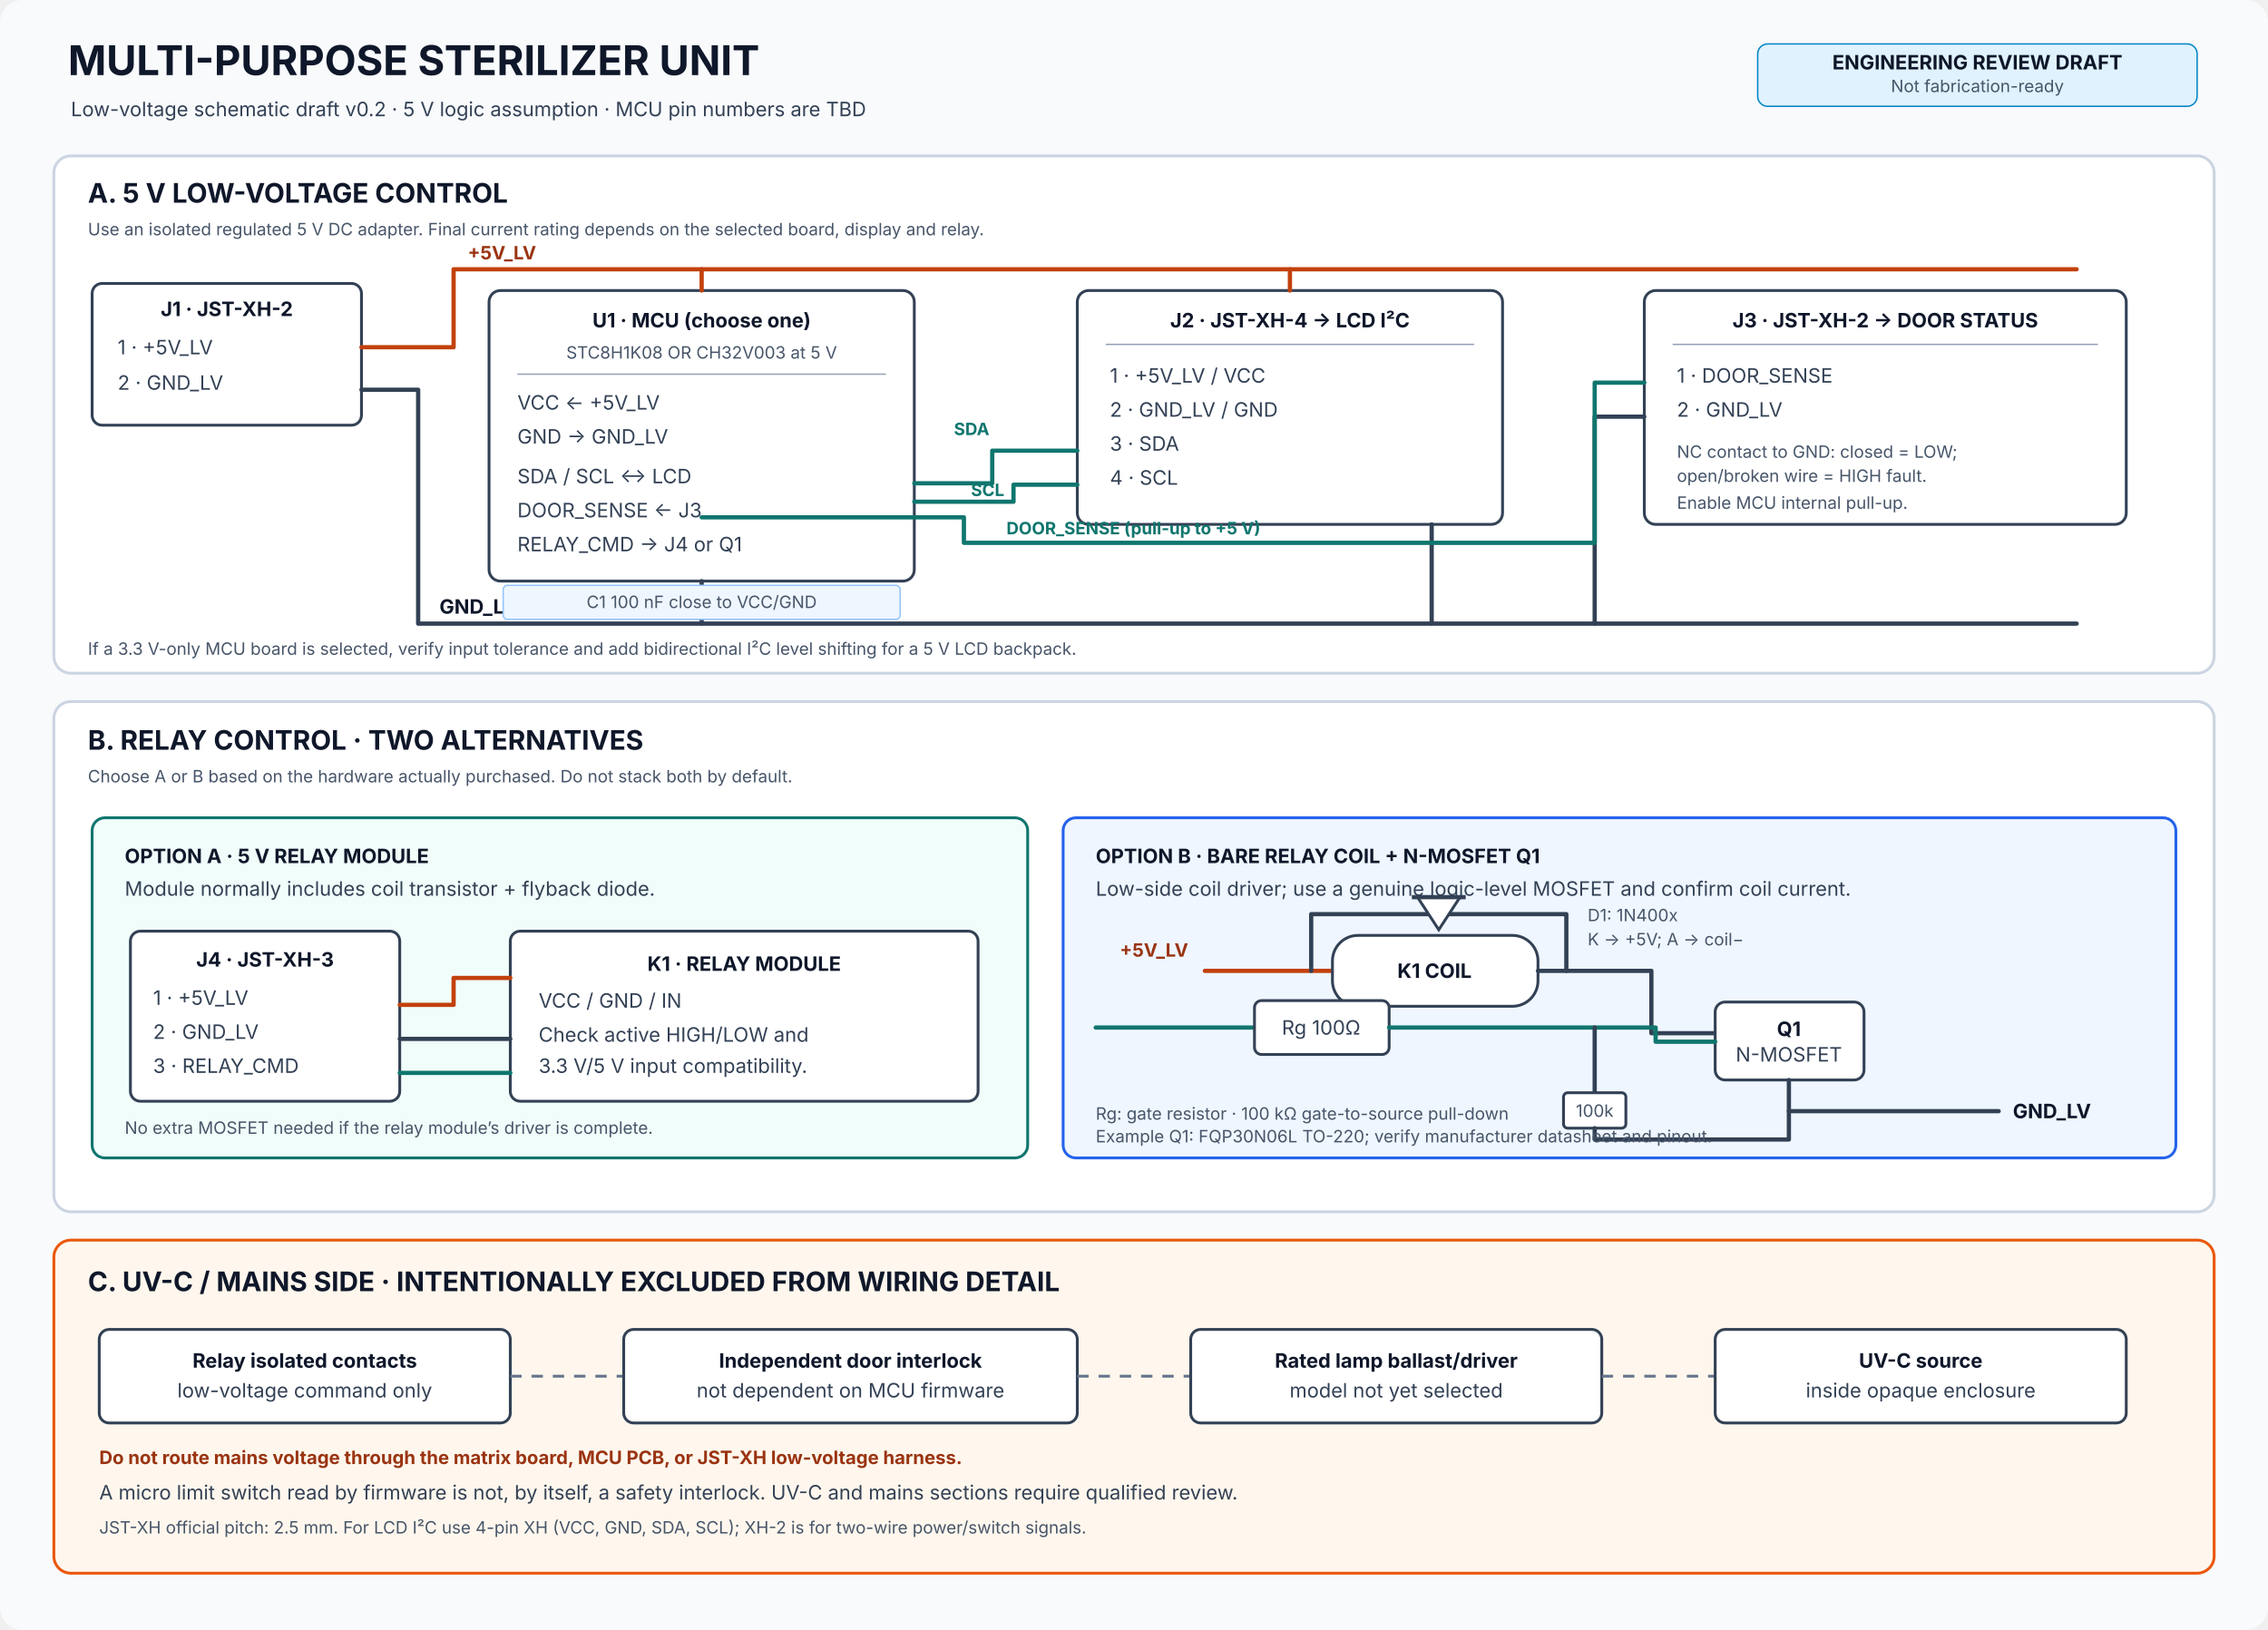
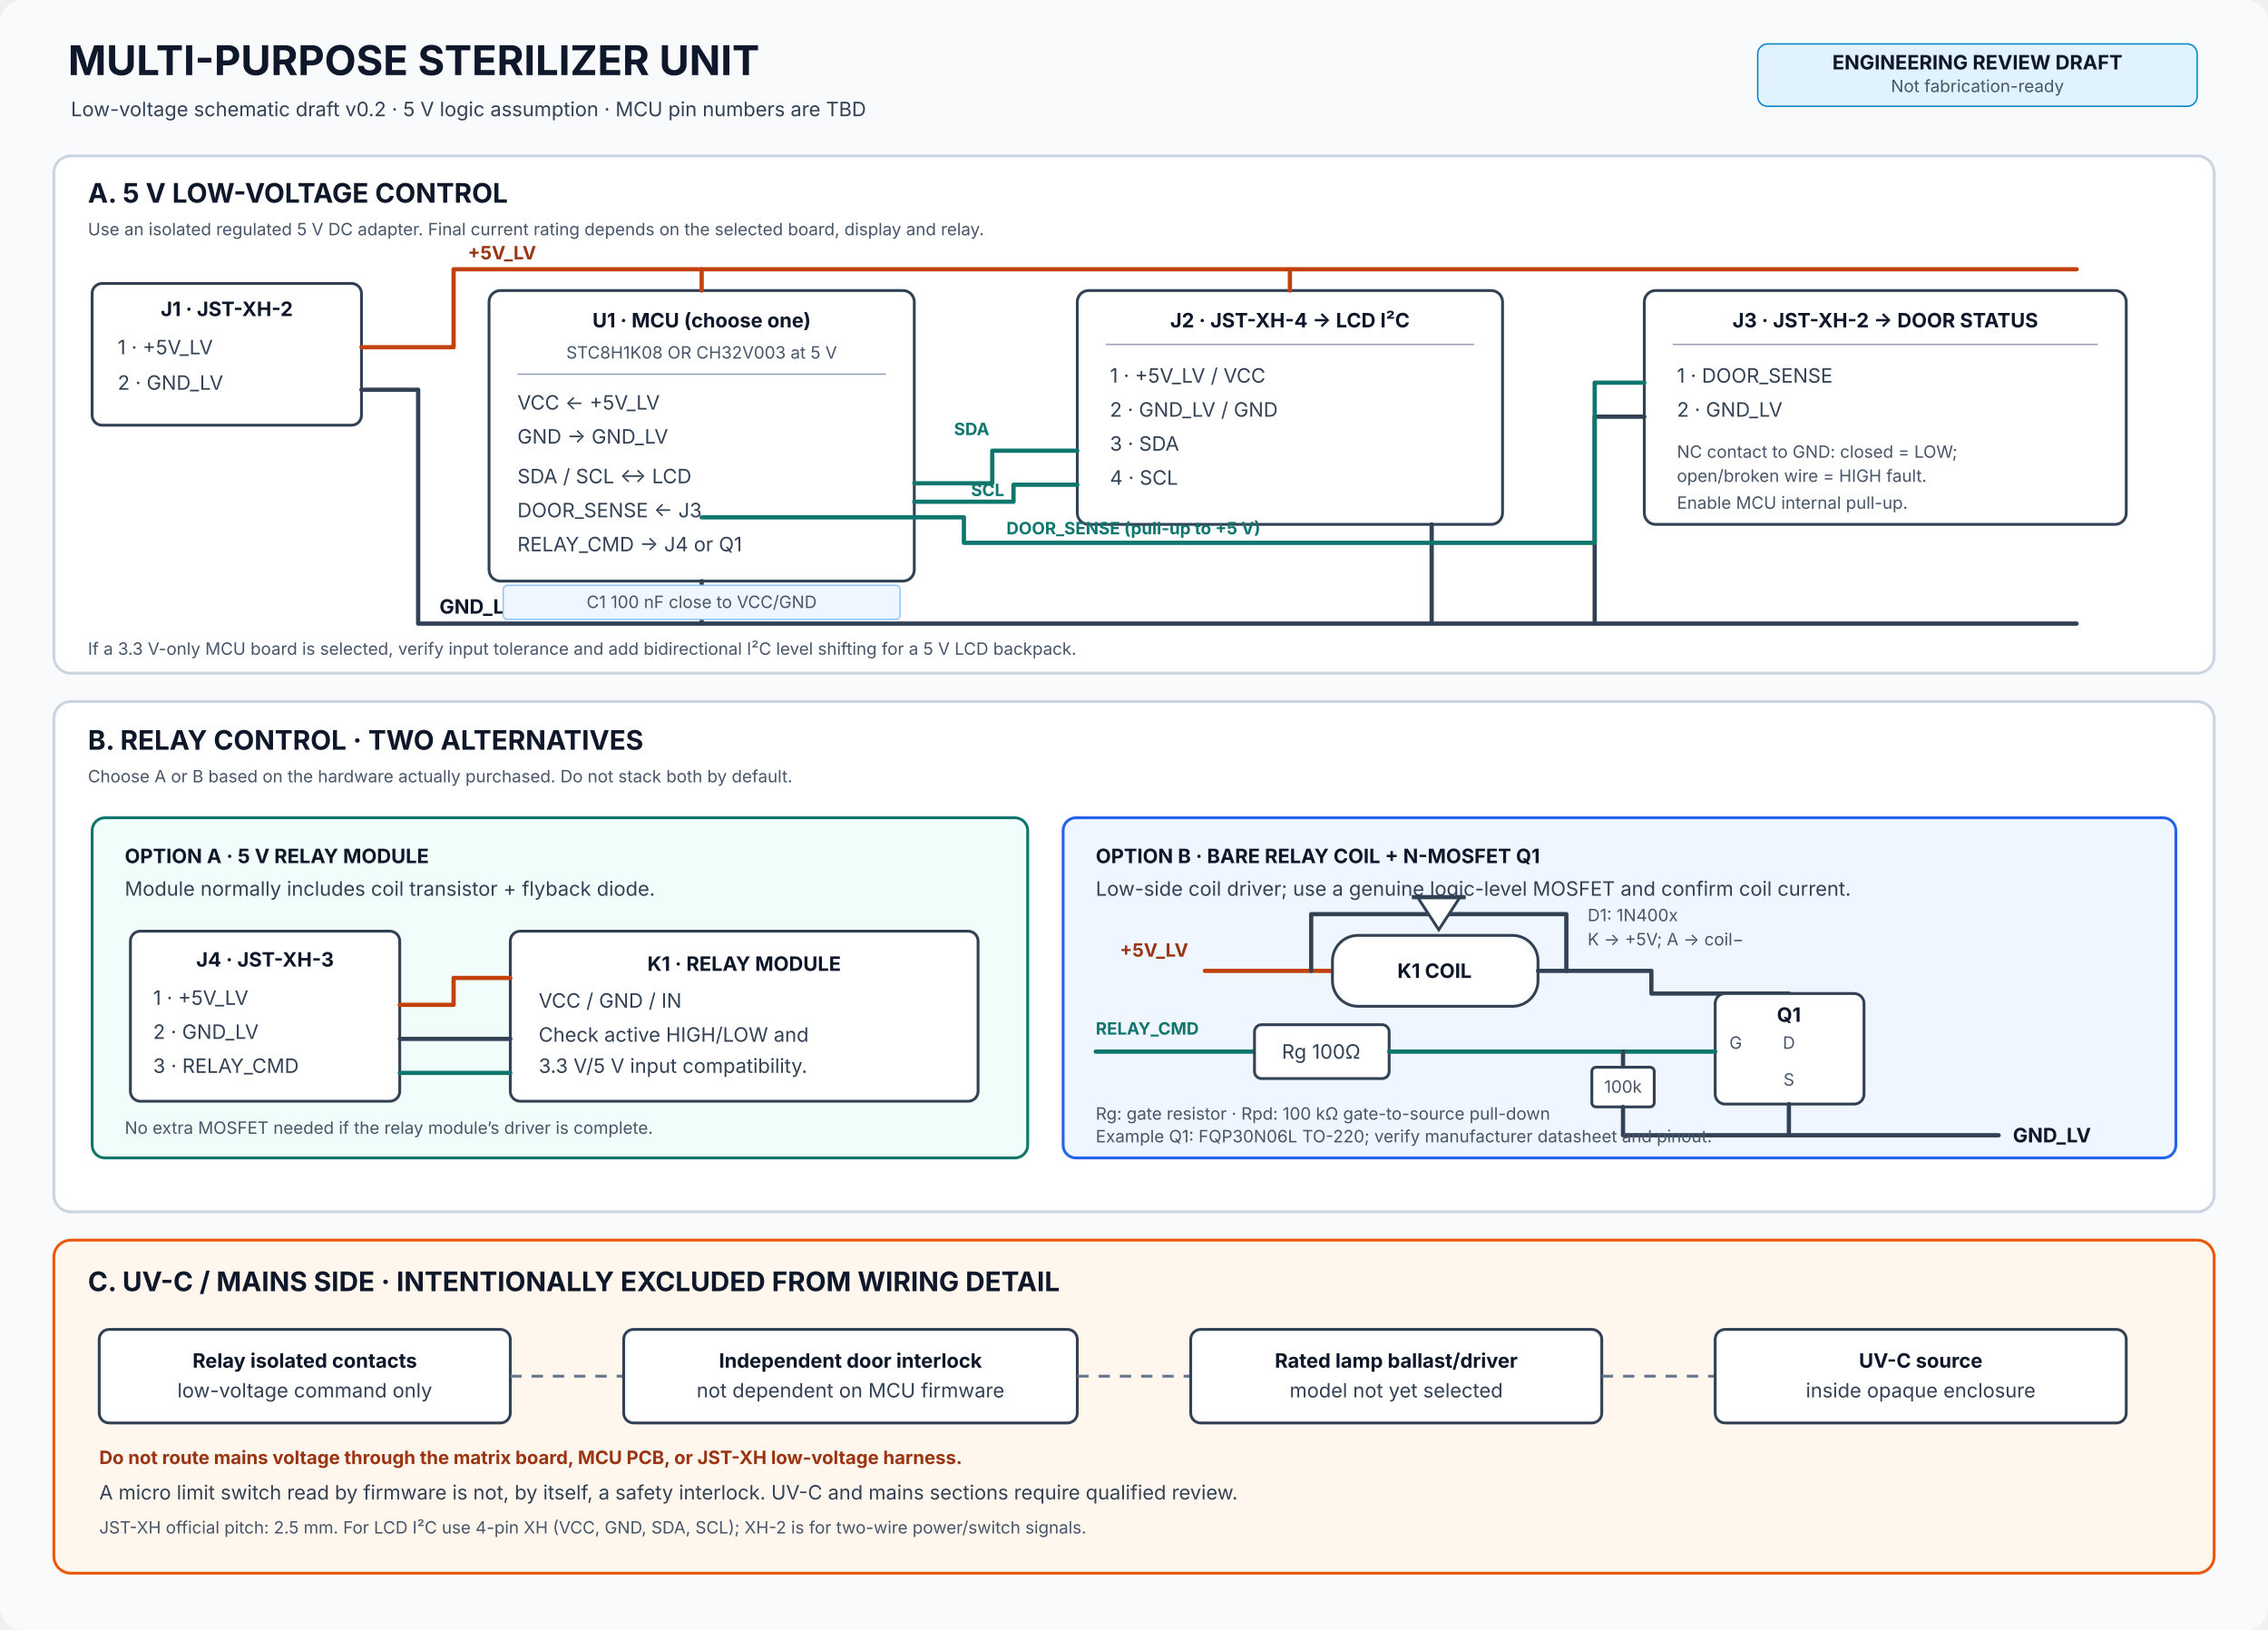
<svg xmlns="http://www.w3.org/2000/svg" width="1600" height="1150" viewBox="0 0 1600 1150" role="img" aria-labelledby="t d">
  <defs>
    <style>
.bg{fill:#f8fafc}.panel{fill:#fff;stroke:#cbd5e1;stroke-width:2}.comp{fill:#fff;stroke:#334155;stroke-width:2}.wire{fill:none;stroke:#334155;stroke-width:3;stroke-linecap:round;stroke-linejoin:round}.pwr{fill:none;stroke:#c2410c;stroke-width:3;stroke-linecap:round;stroke-linejoin:round}.sig{fill:none;stroke:#0f766e;stroke-width:3;stroke-linecap:round;stroke-linejoin:round}.dash{fill:none;stroke:#64748b;stroke-width:2;stroke-dasharray:8 7}.warn{fill:#fff7ed;stroke:#ea580c;stroke-width:2}.h{font:700 29px Inter,Arial,sans-serif;fill:#0f172a}.sec{font:700 19px Inter,Arial,sans-serif;fill:#0f172a}.lab{font:700 14px Inter,Arial,sans-serif;fill:#0f172a}.tx{font:14px Inter,Arial,sans-serif;fill:#334155}.sm{font:12px Inter,Arial,sans-serif;fill:#475569}.net{font:700 12px Inter,Arial,sans-serif;fill:#0f766e}.hot{font:700 13px Inter,Arial,sans-serif;fill:#9a3412}.dot{fill:#334155}
</style>
  </defs>
  <rect width="1600" height="1150" rx="16" class="bg" />
  <text x="48" y="53" class="h">MULTI-PURPOSE STERILIZER UNIT</text>
  <text x="50" y="82" class="tx">Low-voltage schematic draft v0.2 · 5 V logic assumption · MCU pin numbers are TBD</text>
  <rect x="1240" y="31" width="310" height="44" rx="7" fill="#e0f2fe" stroke="#0284c7" />
  <text x="1395" y="49" text-anchor="middle" class="lab">ENGINEERING REVIEW DRAFT</text>
  <text x="1395" y="65" text-anchor="middle" class="sm">Not fabrication-ready</text>
  <rect x="38" y="110" width="1524" height="365" rx="12" class="panel" />
  <text x="62" y="143" class="sec">A. 5 V LOW-VOLTAGE CONTROL</text>
  <text x="62" y="166" class="sm">Use an isolated regulated 5 V DC adapter. Final current rating depends on the selected board, display and relay.</text>
  <rect x="65" y="200" width="190" height="100" rx="7" class="comp" />
  <text x="160" y="223" text-anchor="middle" class="lab">J1 · JST-XH-2</text>
  <text x="83" y="250" class="tx">1 · +5V_LV</text>
  <text x="83" y="275" class="tx">2 · GND_LV</text>
  <path d="M255 245 H320 V190 H1465" class="pwr" />
  <text x="330" y="183" class="hot">+5V_LV</text>
  <path d="M255 275 H295 V440 H1465" class="wire" />
  <text x="310" y="433" class="lab">GND_LV</text>
  <rect x="345" y="205" width="300" height="205" rx="8" class="comp" />
  <text x="495" y="231" text-anchor="middle" class="lab">U1 · MCU (choose one)</text>
  <text x="495" y="253" text-anchor="middle" class="sm">STC8H1K08 OR CH32V003 at 5 V</text>
  <line x1="365" y1="264" x2="625" y2="264" stroke="#94a3b8" />
  <text x="365" y="289" class="tx">VCC ← +5V_LV</text>
  <text x="365" y="313" class="tx">GND → GND_LV</text>
  <text x="365" y="341" class="tx">SDA / SCL ↔ LCD</text>
  <text x="365" y="365" class="tx">DOOR_SENSE ← J3</text>
  <text x="365" y="389" class="tx">RELAY_CMD → J4 or Q1</text>
  <path d="M495 190 V205" class="pwr" />
  <path d="M495 410 V440" class="wire" />
  <rect x="355" y="413" width="280" height="24" rx="3" fill="#eff6ff" stroke="#93c5fd" />
  <text x="495" y="429" text-anchor="middle" class="sm">C1 100 nF close to VCC/GND</text>
  <rect x="760" y="205" width="300" height="165" rx="8" class="comp" />
  <text x="910" y="231" text-anchor="middle" class="lab">J2 · JST-XH-4 → LCD I²C</text>
  <line x1="780" y1="243" x2="1040" y2="243" stroke="#94a3b8" />
  <text x="783" y="270" class="tx">1 · +5V_LV / VCC</text>
  <text x="783" y="294" class="tx">2 · GND_LV / GND</text>
  <text x="783" y="318" class="tx">3 · SDA</text>
  <text x="783" y="342" class="tx">4 · SCL</text>
  <path d="M910 190 V205" class="pwr" />
  <path d="M1010 370 V440" class="wire" />
  <path d="M645 341 H700 V318 H760" class="sig" />
  <text x="673" y="307" class="net">SDA</text>
  <path d="M645 354 H715 V342 H760" class="sig" />
  <text x="685" y="350" class="net">SCL</text>
  <rect x="1160" y="205" width="340" height="165" rx="8" class="comp" />
  <text x="1330" y="231" text-anchor="middle" class="lab">J3 · JST-XH-2 → DOOR STATUS</text>
  <line x1="1180" y1="243" x2="1480" y2="243" stroke="#94a3b8" />
  <text x="1183" y="270" class="tx">1 · DOOR_SENSE</text>
  <text x="1183" y="294" class="tx">2 · GND_LV</text>
  <text x="1183" y="323" class="sm">NC contact to GND: closed = LOW;</text>
  <text x="1183" y="340" class="sm">open/broken wire = HIGH fault.</text>
  <text x="1183" y="359" class="sm">Enable MCU internal pull-up.</text>
  <path d="M1160 294 H1125 V440" class="wire" />
  <path d="M495 365 H680 V383 H1125 V270 H1160" class="sig" />
  <text x="710" y="377" class="net">DOOR_SENSE (pull-up to +5 V)</text>
  <text x="62" y="462" class="sm">If a 3.3 V-only MCU board is selected, verify input tolerance and add bidirectional I²C level shifting for a 5 V LCD backpack.</text>
  <rect x="38" y="495" width="1524" height="360" rx="12" class="panel" />
  <text x="62" y="529" class="sec">B. RELAY CONTROL · TWO ALTERNATIVES</text>
  <text x="62" y="552" class="sm">Choose A or B based on the hardware actually purchased. Do not stack both by default.</text>
  <rect x="65" y="577" width="660" height="240" rx="9" fill="#f0fdfa" stroke="#0f766e" stroke-width="2" />
  <text x="88" y="609" class="lab">OPTION A · 5 V RELAY MODULE</text>
  <text x="88" y="632" class="tx">Module normally includes coil transistor + flyback diode.</text>
  <rect x="92" y="657" width="190" height="120" rx="7" class="comp" />
  <text x="187" y="682" text-anchor="middle" class="lab">J4 · JST-XH-3</text>
  <text x="108" y="709" class="tx">1 · +5V_LV</text>
  <text x="108" y="733" class="tx">2 · GND_LV</text>
  <text x="108" y="757" class="tx">3 · RELAY_CMD</text>
  <rect x="360" y="657" width="330" height="120" rx="7" class="comp" />
  <text x="525" y="685" text-anchor="middle" class="lab">K1 · RELAY MODULE</text>
  <text x="380" y="711" class="tx">VCC / GND / IN</text>
  <text x="380" y="735" class="tx">Check active HIGH/LOW and</text>
  <text x="380" y="757" class="tx">3.3 V/5 V input compatibility.</text>
  <path d="M282 709 H320 V690 H360" class="pwr" />
  <path d="M282 733 H337 V733 H360" class="wire" />
  <path d="M282 757 H346 V757 H360" class="sig" />
  <text x="88" y="800" class="sm">No extra MOSFET needed if the relay module’s driver is complete.</text>
  <rect x="750" y="577" width="785" height="240" rx="9" fill="#eff6ff" stroke="#2563eb" stroke-width="2" />
  <text x="773" y="609" class="lab">OPTION B · BARE RELAY COIL + N-MOSFET Q1</text>
  <text x="773" y="632" class="tx">Low-side coil driver; use a genuine logic-level MOSFET and confirm coil current.</text>
  <text x="790" y="675" class="hot">+5V_LV</text>
  <path d="M850 685 H940" class="pwr" />
  <rect x="940" y="660" width="145" height="50" rx="18" class="comp" />
  <text x="1012" y="690" text-anchor="middle" class="lab">K1 COIL</text>
-   <path d="M1085 685 H1165 V729 H1210" class="wire" />
+   <path d="M1085 685 H1165 V701 H1262" class="wire" />
  <path d="M925 685 V645 H1105 V685" class="wire" />
  <polygon points="1000,633 1030,633 1015,656" fill="#fff" stroke="#334155" stroke-width="2" />
  <line x1="996" y1="633" x2="1034" y2="633" stroke="#334155" stroke-width="3" />
  <text x="1120" y="650" class="sm">D1: 1N400x</text>
  <text x="1120" y="667" class="sm">K → +5V; A → coil−</text>
-   <rect x="1210" y="707" width="105" height="55" rx="7" class="comp" />
-   <text x="1262" y="731" text-anchor="middle" class="lab">Q1</text>
-   <text x="1262" y="749" text-anchor="middle" class="tx">N-MOSFET</text>
-   <path d="M1262 762 V784 H1410" class="wire" />
-   <text x="1420" y="789" class="lab">GND_LV</text>
-   <path d="M773 725 H885" class="sig" />
-   <rect x="885" y="706" width="95" height="38" rx="5" class="comp" />
-   <text x="932" y="730" text-anchor="middle" class="tx">Rg 100Ω</text>
-   <path d="M980 725 H1168 V735 H1210" class="sig" />
-   <path d="M1125 725 V771" class="wire" />
-   <rect x="1103" y="771" width="44" height="25" rx="3" class="comp" />
-   <text x="1125" y="788" text-anchor="middle" class="sm">100k</text>
-   <path d="M1125 796 V804 H1262 V784" class="wire" />
-   <text x="773" y="790" class="sm">Rg: gate resistor · 100 kΩ gate-to-source pull-down</text>
+   <rect x="1210" y="701" width="105" height="78" rx="7" class="comp" />
+   <text x="1262" y="721" text-anchor="middle" class="lab">Q1</text>
+   <text x="1220" y="740" class="sm">G</text>
+   <text x="1262" y="740" text-anchor="middle" class="sm">D</text>
+   <text x="1262" y="766" text-anchor="middle" class="sm">S</text>
+   <path d="M1262 779 V801 H1410" class="wire" />
+   <text x="1420" y="806" class="lab">GND_LV</text>
+   <path d="M773 742 H885" class="sig" />
+   <text x="773" y="730" class="net">RELAY_CMD</text>
+   <rect x="885" y="723" width="95" height="38" rx="5" class="comp" />
+   <text x="932" y="747" text-anchor="middle" class="tx">Rg 100Ω</text>
+   <path d="M980 742 H1210" class="sig" />
+   <path d="M1145 742 V753" class="wire" />
+   <rect x="1123" y="753" width="44" height="28" rx="3" class="comp" />
+   <text x="1145" y="771" text-anchor="middle" class="sm">100k</text>
+   <path d="M1145 781 V801 H1262" class="wire" />
+   <text x="773" y="790" class="sm">Rg: gate resistor · Rpd: 100 kΩ gate-to-source pull-down</text>
  <text x="773" y="806" class="sm">Example Q1: FQP30N06L TO-220; verify manufacturer datasheet and pinout.</text>
  <rect x="38" y="875" width="1524" height="235" rx="12" class="warn" />
  <text x="62" y="911" class="sec" fill="#9a3412">C. UV-C / MAINS SIDE · INTENTIONALLY EXCLUDED FROM WIRING DETAIL</text>
  <rect x="70" y="938" width="290" height="66" rx="7" class="comp" />
  <text x="215" y="965" text-anchor="middle" class="lab">Relay isolated contacts</text>
  <text x="215" y="986" text-anchor="middle" class="tx">low-voltage command only</text>
  <path d="M360 971 H440" class="dash" />
  <rect x="440" y="938" width="320" height="66" rx="7" class="comp" />
  <text x="600" y="965" text-anchor="middle" class="lab">Independent door interlock</text>
  <text x="600" y="986" text-anchor="middle" class="tx">not dependent on MCU firmware</text>
  <path d="M760 971 H840" class="dash" />
  <rect x="840" y="938" width="290" height="66" rx="7" class="comp" />
  <text x="985" y="965" text-anchor="middle" class="lab">Rated lamp ballast/driver</text>
  <text x="985" y="986" text-anchor="middle" class="tx">model not yet selected</text>
  <path d="M1130 971 H1210" class="dash" />
  <rect x="1210" y="938" width="290" height="66" rx="7" class="comp" />
  <text x="1355" y="965" text-anchor="middle" class="lab">UV-C source</text>
  <text x="1355" y="986" text-anchor="middle" class="tx">inside opaque enclosure</text>
  <text x="70" y="1033" class="hot">Do not route mains voltage through the matrix board, MCU PCB, or JST-XH low-voltage harness.</text>
  <text x="70" y="1058" class="tx">A micro limit switch read by firmware is not, by itself, a safety interlock. UV-C and mains sections require qualified review.</text>
  <text x="70" y="1082" class="sm">JST-XH official pitch: 2.5 mm. For LCD I²C use 4-pin XH (VCC, GND, SDA, SCL); XH-2 is for two-wire power/switch signals.</text>
</svg>
